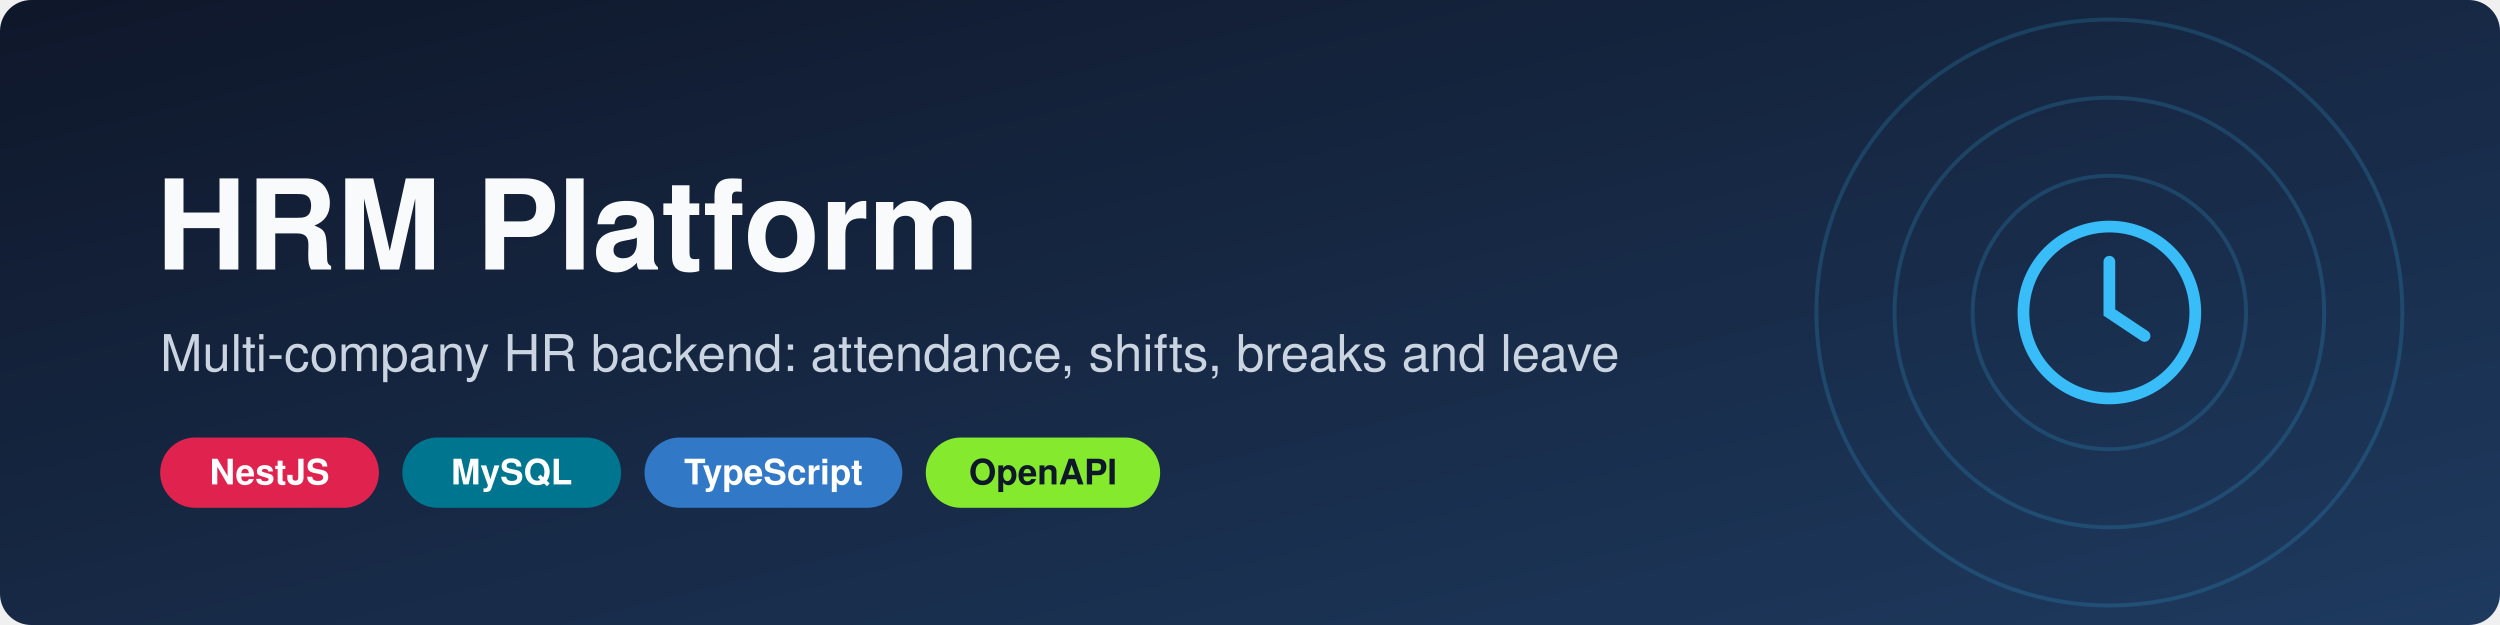
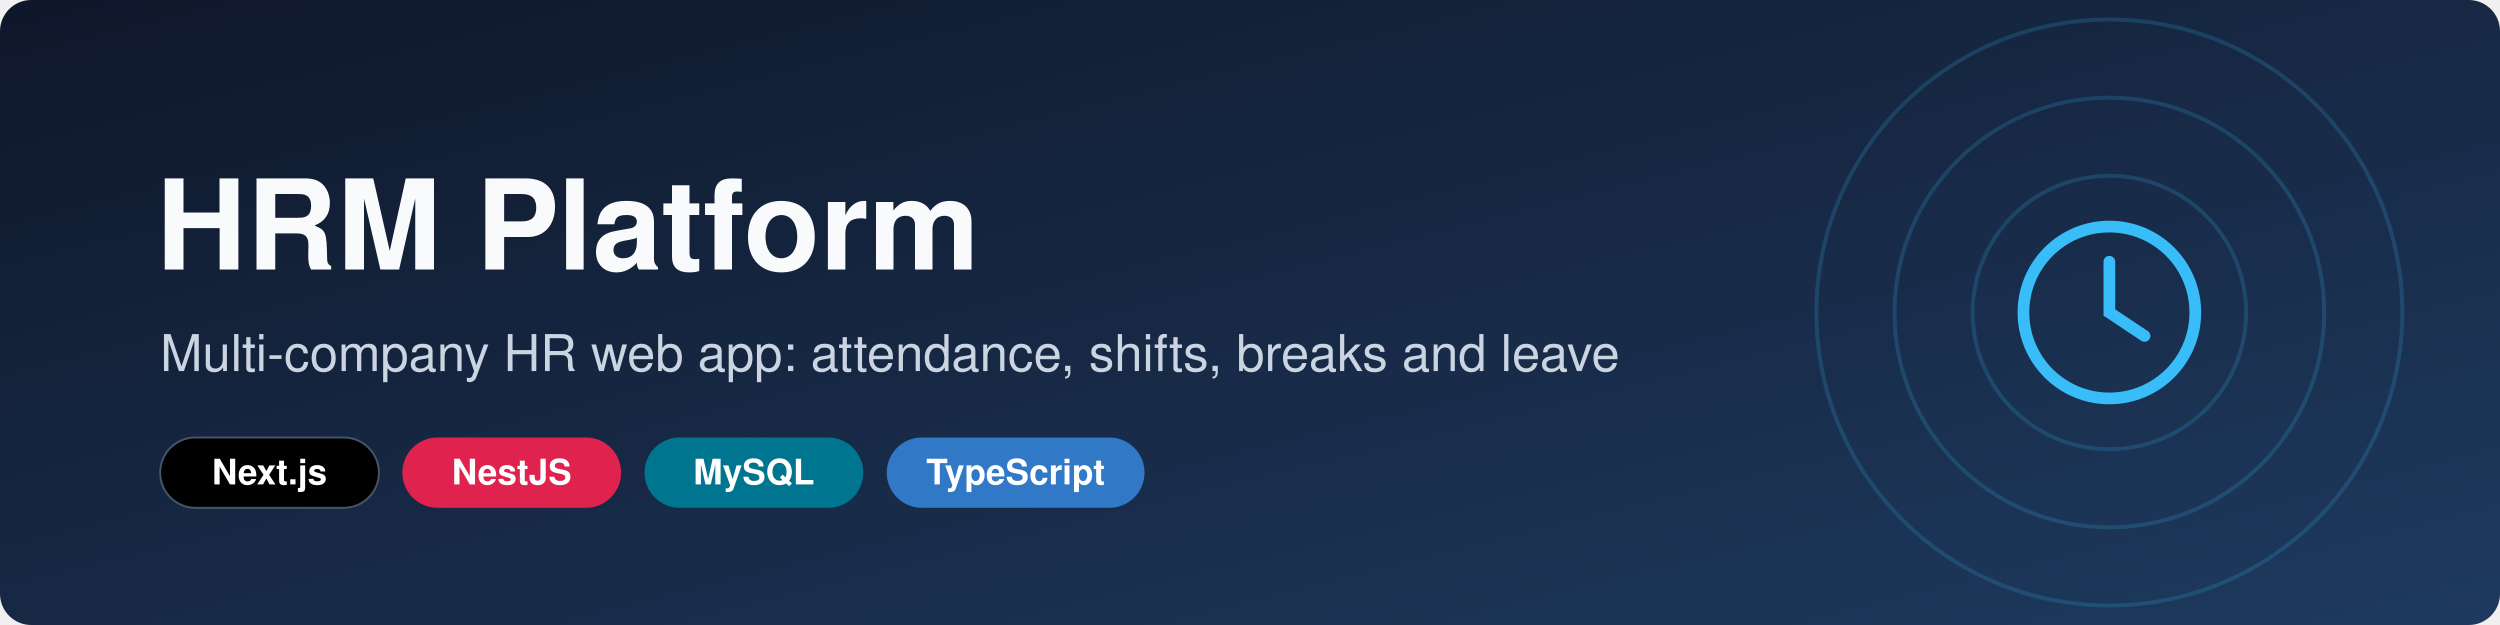
- <svg xmlns="http://www.w3.org/2000/svg" width="1280" height="320" viewBox="0 0 1280 320" role="img" aria-label="HRM Platform: multi-company HR backend for attendance, shifts and leave">
+ <svg xmlns="http://www.w3.org/2000/svg" width="1280" height="320" viewBox="0 0 1280 320" role="img" aria-label="HRM Platform: multi-company HR web app for attendance, shifts, breaks and leave">
  <defs>
    <linearGradient id="bg" x1="0" y1="0" x2="1" y2="1">
      <stop offset="0" stop-color="#0f172a" />
      <stop offset="1" stop-color="#1e3a5f" />
    </linearGradient>
  </defs>
  <rect width="1280" height="320" rx="16" fill="url(#bg)" />
  <g fill="none" stroke="#38bdf8" stroke-opacity="0.18" stroke-width="2">
    <circle cx="1080" cy="160" r="70" />
    <circle cx="1080" cy="160" r="110" />
    <circle cx="1080" cy="160" r="150" />
  </g>
  <g transform="translate(1080 160)" stroke="#38bdf8" stroke-width="6" stroke-linecap="round" fill="none">
    <circle r="44" />
    <path d="M0 -26 V0 L18 12" />
  </g>
  <text x="80" y="138" font-family="Segoe UI, Helvetica, Arial, sans-serif" font-size="64" font-weight="700" fill="#f8fafc">HRM Platform</text>
-   <text x="82" y="190" font-family="Segoe UI, Helvetica, Arial, sans-serif" font-size="26" fill="#cbd5e1">Multi-company HR backend: attendance, shifts, breaks and leave</text>
+   <text x="82" y="190" font-family="Segoe UI, Helvetica, Arial, sans-serif" font-size="26" fill="#cbd5e1">Multi-company HR web app: attendance, shifts, breaks and leave</text>
  <g font-family="Segoe UI, Helvetica, Arial, sans-serif" font-size="18" font-weight="600">
-     <rect x="82" y="224" width="112" height="36" rx="18" fill="#e0234e" />
-     <text x="138" y="248" text-anchor="middle" fill="#fff">NestJS</text>
-     <rect x="206" y="224" width="112" height="36" rx="18" fill="#00758f" />
-     <text x="262" y="248" text-anchor="middle" fill="#fff">MySQL</text>
-     <rect x="330" y="224" width="132" height="36" rx="18" fill="#3178c6" />
-     <text x="396" y="248" text-anchor="middle" fill="#fff">TypeScript</text>
-     <rect x="474" y="224" width="120" height="36" rx="18" fill="#85ea2d" />
-     <text x="534" y="248" text-anchor="middle" fill="#0f172a">OpenAPI</text>
+     <rect x="82" y="224" width="112" height="36" rx="18" fill="#000000" stroke="#475569" />
+     <text x="138" y="248" text-anchor="middle" fill="#fff">Next.js</text>
+     <rect x="206" y="224" width="112" height="36" rx="18" fill="#e0234e" />
+     <text x="262" y="248" text-anchor="middle" fill="#fff">NestJS</text>
+     <rect x="330" y="224" width="112" height="36" rx="18" fill="#00758f" />
+     <text x="386" y="248" text-anchor="middle" fill="#fff">MySQL</text>
+     <rect x="454" y="224" width="132" height="36" rx="18" fill="#3178c6" />
+     <text x="520" y="248" text-anchor="middle" fill="#fff">TypeScript</text>
  </g>
</svg>
